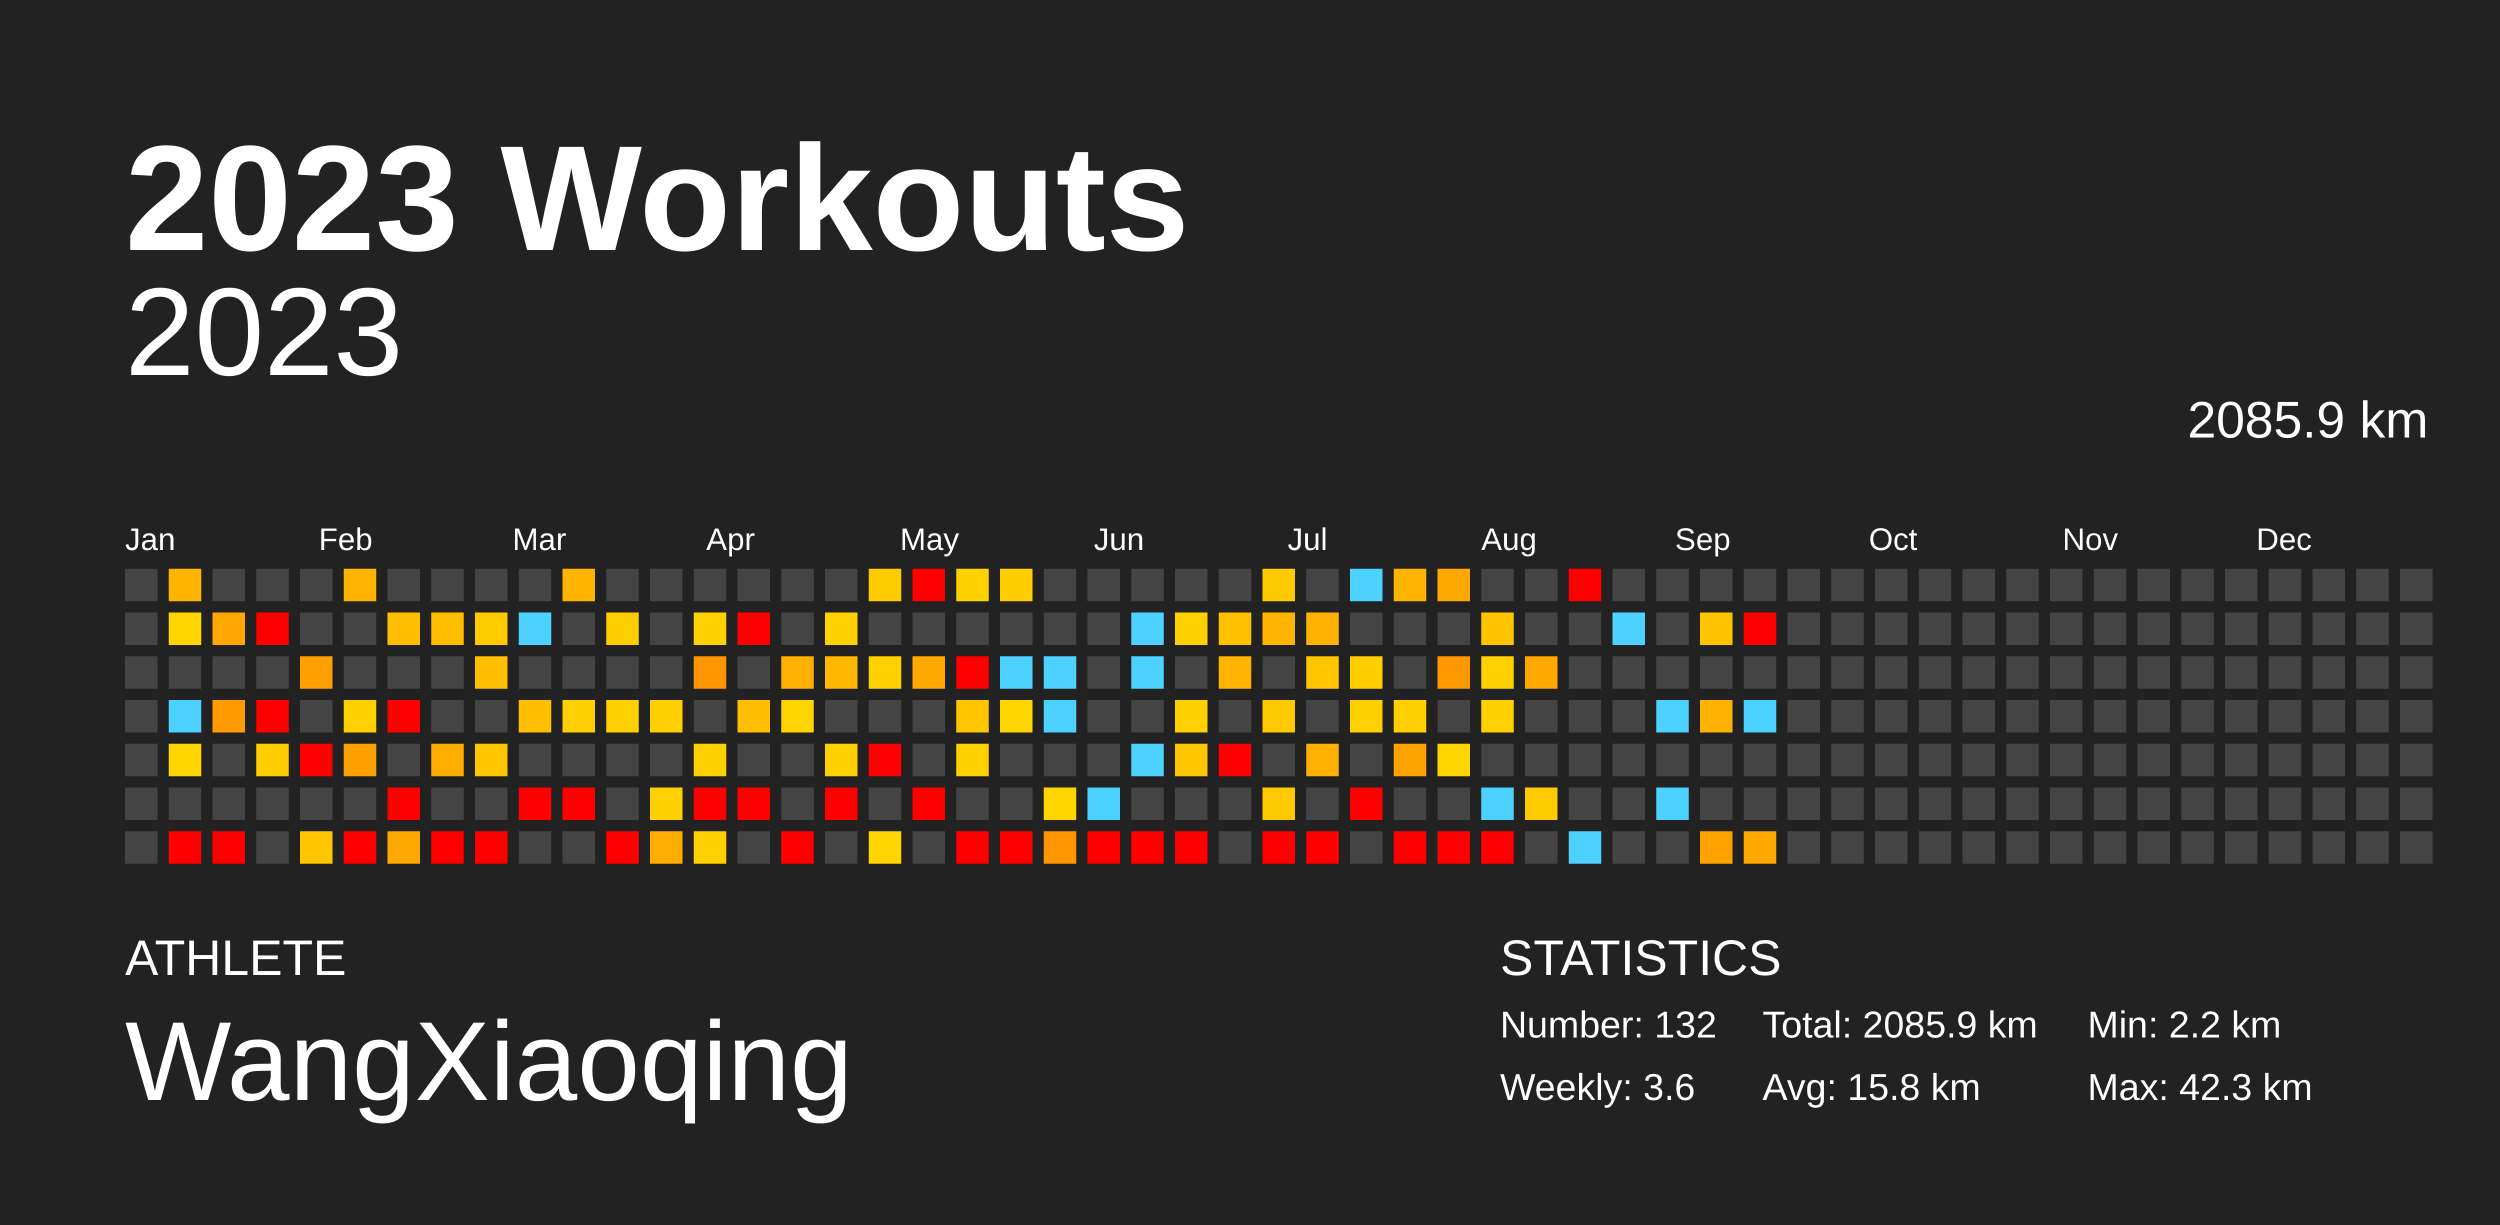
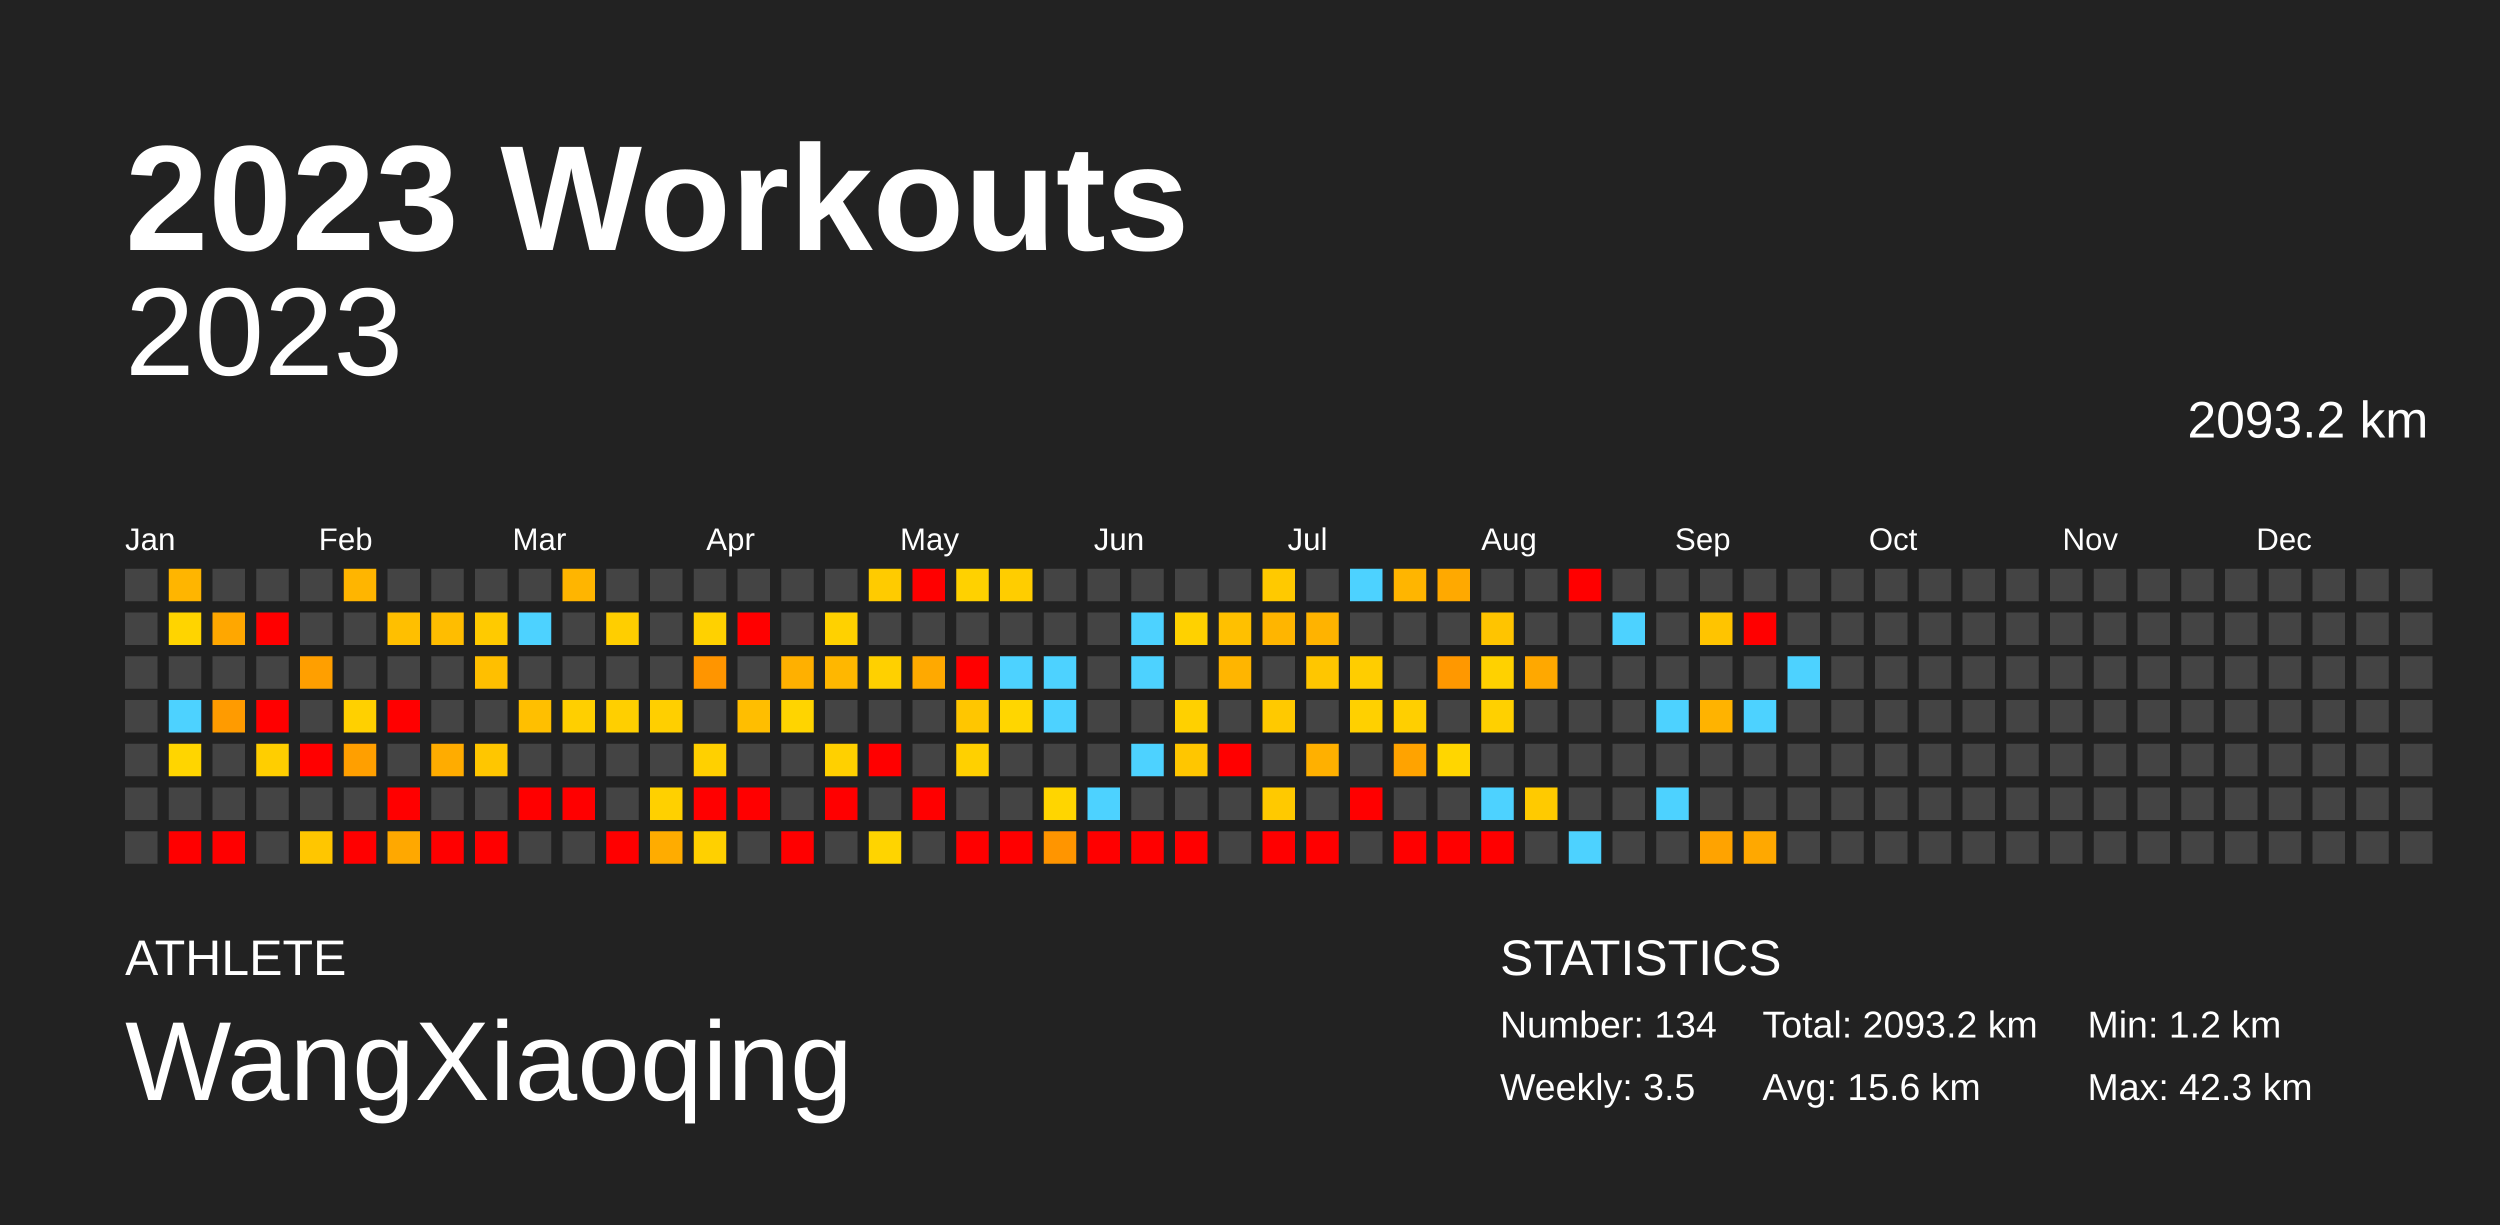
<svg xmlns="http://www.w3.org/2000/svg" baseProfile="full" height="98mm" version="1.1" viewBox="0,0,200,98" width="200mm">
  <defs />
  <rect fill="#222222" height="98" width="200" x="0" y="0" />
  <text fill="#FFFFFF" style="font-size:12px; font-family:Arial; font-weight:bold;" x="10" y="20">2023 Workouts</text>
  <text fill="#FFFFFF" style="font-size:4px; font-family:Arial" x="10" y="78">ATHLETE</text>
  <text fill="#FFFFFF" style="font-size:9px; font-family:Arial" x="10" y="88">WangXiaoqing</text>
  <text fill="#FFFFFF" style="font-size:4px; font-family:Arial" x="120" y="78">STATISTICS</text>
-   <text fill="#FFFFFF" style="font-size:3px; font-family:Arial" x="120" y="83">Number: 132</text>
-   <text fill="#FFFFFF" style="font-size:3px; font-family:Arial" x="120" y="88">Weekly: 3.6</text>
-   <text fill="#FFFFFF" style="font-size:3px; font-family:Arial" x="141" y="83">Total: 2085.9 km</text>
-   <text fill="#FFFFFF" style="font-size:3px; font-family:Arial" x="141" y="88">Avg: 15.8 km</text>
-   <text fill="#FFFFFF" style="font-size:3px; font-family:Arial" x="167" y="83">Min: 2.2 km</text>
+   <text fill="#FFFFFF" style="font-size:3px; font-family:Arial" x="120" y="83">Number: 134</text>
+   <text fill="#FFFFFF" style="font-size:3px; font-family:Arial" x="120" y="88">Weekly: 3.5</text>
+   <text fill="#FFFFFF" style="font-size:3px; font-family:Arial" x="141" y="83">Total: 2093.2 km</text>
+   <text fill="#FFFFFF" style="font-size:3px; font-family:Arial" x="141" y="88">Avg: 15.6 km</text>
+   <text fill="#FFFFFF" style="font-size:3px; font-family:Arial" x="167" y="83">Min: 1.2 km</text>
  <text fill="#FFFFFF" style="font-size:3px; font-family:Arial" x="167" y="88">Max: 42.3 km</text>
  <text alignment-baseline="hanging" fill="#FFFFFF" style="font-size:10.0px; font-family:Arial;" x="10" y="30">2023</text>
-   <text alignment-baseline="hanging" fill="#FFFFFF" style="font-size:4.125px; font-family:Arial;" x="175" y="35">2085.9 km</text>
+   <text alignment-baseline="hanging" fill="#FFFFFF" style="font-size:4.125px; font-family:Arial;" x="175" y="35">2093.2 km</text>
  <text fill="#FFFFFF" style="font-size:2.5px; font-family:Arial" x="10.0" y="44">Jan</text>
  <text fill="#FFFFFF" style="font-size:2.5px; font-family:Arial" x="25.5" y="44">Feb</text>
  <text fill="#FFFFFF" style="font-size:2.5px; font-family:Arial" x="41.0" y="44">Mar</text>
  <text fill="#FFFFFF" style="font-size:2.5px; font-family:Arial" x="56.5" y="44">Apr</text>
  <text fill="#FFFFFF" style="font-size:2.5px; font-family:Arial" x="72.0" y="44">May</text>
  <text fill="#FFFFFF" style="font-size:2.5px; font-family:Arial" x="87.5" y="44">Jun</text>
  <text fill="#FFFFFF" style="font-size:2.5px; font-family:Arial" x="103.0" y="44">Jul</text>
  <text fill="#FFFFFF" style="font-size:2.5px; font-family:Arial" x="118.5" y="44">Aug</text>
  <text fill="#FFFFFF" style="font-size:2.5px; font-family:Arial" x="134.0" y="44">Sep</text>
  <text fill="#FFFFFF" style="font-size:2.5px; font-family:Arial" x="149.5" y="44">Oct</text>
  <text fill="#FFFFFF" style="font-size:2.5px; font-family:Arial" x="165.0" y="44">Nov</text>
  <text fill="#FFFFFF" style="font-size:2.5px; font-family:Arial" x="180.5" y="44">Dec</text>
  <rect fill="#444444" height="2.6" width="2.6" x="10.0" y="45.5" />
  <rect fill="#444444" height="2.6" width="2.6" x="10.0" y="49.0" />
  <rect fill="#444444" height="2.6" width="2.6" x="10.0" y="52.5" />
  <rect fill="#444444" height="2.6" width="2.6" x="10.0" y="56.0" />
  <rect fill="#444444" height="2.6" width="2.6" x="10.0" y="59.5" />
  <rect fill="#444444" height="2.6" width="2.6" x="10.0" y="63.0" />
  <rect fill="#444444" height="2.6" width="2.6" x="10.0" y="66.5" />
  <rect fill="#ffb500" height="2.6" width="2.6" x="13.5" y="45.5" />
  <rect fill="#ffd400" height="2.6" width="2.6" x="13.5" y="49.0" />
  <rect fill="#444444" height="2.6" width="2.6" x="13.5" y="52.5" />
  <rect fill="#4dd2ff" height="2.6" width="2.6" x="13.5" y="56.0" />
  <rect fill="#ffd500" height="2.6" width="2.6" x="13.5" y="59.5" />
  <rect fill="#444444" height="2.6" width="2.6" x="13.5" y="63.0" />
  <rect fill="red" height="2.6" width="2.6" x="13.5" y="66.5" />
  <rect fill="#444444" height="2.6" width="2.6" x="17.0" y="45.5" />
  <rect fill="#ffa700" height="2.6" width="2.6" x="17.0" y="49.0" />
  <rect fill="#444444" height="2.6" width="2.6" x="17.0" y="52.5" />
  <rect fill="#ff9b00" height="2.6" width="2.6" x="17.0" y="56.0" />
  <rect fill="#444444" height="2.6" width="2.6" x="17.0" y="59.5" />
  <rect fill="#444444" height="2.6" width="2.6" x="17.0" y="63.0" />
  <rect fill="red" height="2.6" width="2.6" x="17.0" y="66.5" />
  <rect fill="#444444" height="2.6" width="2.6" x="20.5" y="45.5" />
  <rect fill="red" height="2.6" width="2.6" x="20.5" y="49.0" />
  <rect fill="#444444" height="2.6" width="2.6" x="20.5" y="52.5" />
  <rect fill="red" height="2.6" width="2.6" x="20.5" y="56.0" />
  <rect fill="#ffce00" height="2.6" width="2.6" x="20.5" y="59.5" />
  <rect fill="#444444" height="2.6" width="2.6" x="20.5" y="63.0" />
  <rect fill="#444444" height="2.6" width="2.6" x="20.5" y="66.5" />
  <rect fill="#444444" height="2.6" width="2.6" x="24.0" y="45.5" />
  <rect fill="#444444" height="2.6" width="2.6" x="24.0" y="49.0" />
  <rect fill="#ff9f00" height="2.6" width="2.6" x="24.0" y="52.5" />
  <rect fill="#444444" height="2.6" width="2.6" x="24.0" y="56.0" />
  <rect fill="red" height="2.6" width="2.6" x="24.0" y="59.5" />
  <rect fill="#444444" height="2.6" width="2.6" x="24.0" y="63.0" />
  <rect fill="#ffc600" height="2.6" width="2.6" x="24.0" y="66.5" />
  <rect fill="#ffb500" height="2.6" width="2.6" x="27.5" y="45.5" />
  <rect fill="#444444" height="2.6" width="2.6" x="27.5" y="49.0" />
  <rect fill="#444444" height="2.6" width="2.6" x="27.5" y="52.5" />
  <rect fill="#ffd000" height="2.6" width="2.6" x="27.5" y="56.0" />
  <rect fill="#ff9f00" height="2.6" width="2.6" x="27.5" y="59.5" />
  <rect fill="#444444" height="2.6" width="2.6" x="27.5" y="63.0" />
  <rect fill="red" height="2.6" width="2.6" x="27.5" y="66.5" />
  <rect fill="#444444" height="2.6" width="2.6" x="31.0" y="45.5" />
  <rect fill="#ffbf00" height="2.6" width="2.6" x="31.0" y="49.0" />
  <rect fill="#444444" height="2.6" width="2.6" x="31.0" y="52.5" />
  <rect fill="red" height="2.6" width="2.6" x="31.0" y="56.0" />
  <rect fill="#444444" height="2.6" width="2.6" x="31.0" y="59.5" />
  <rect fill="red" height="2.6" width="2.6" x="31.0" y="63.0" />
  <rect fill="#ffa800" height="2.6" width="2.6" x="31.0" y="66.5" />
  <rect fill="#444444" height="2.6" width="2.6" x="34.5" y="45.5" />
  <rect fill="#ffbd00" height="2.6" width="2.6" x="34.5" y="49.0" />
  <rect fill="#444444" height="2.6" width="2.6" x="34.5" y="52.5" />
  <rect fill="#444444" height="2.6" width="2.6" x="34.5" y="56.0" />
  <rect fill="#ffac00" height="2.6" width="2.6" x="34.5" y="59.5" />
  <rect fill="#444444" height="2.6" width="2.6" x="34.5" y="63.0" />
  <rect fill="red" height="2.6" width="2.6" x="34.5" y="66.5" />
  <rect fill="#444444" height="2.6" width="2.6" x="38.0" y="45.5" />
  <rect fill="#ffca00" height="2.6" width="2.6" x="38.0" y="49.0" />
  <rect fill="#ffbf00" height="2.6" width="2.6" x="38.0" y="52.5" />
  <rect fill="#444444" height="2.6" width="2.6" x="38.0" y="56.0" />
  <rect fill="#ffc600" height="2.6" width="2.6" x="38.0" y="59.5" />
  <rect fill="#444444" height="2.6" width="2.6" x="38.0" y="63.0" />
  <rect fill="red" height="2.6" width="2.6" x="38.0" y="66.5" />
  <rect fill="#444444" height="2.6" width="2.6" x="41.5" y="45.5" />
  <rect fill="#4dd2ff" height="2.6" width="2.6" x="41.5" y="49.0" />
  <rect fill="#444444" height="2.6" width="2.6" x="41.5" y="52.5" />
  <rect fill="#ffbf00" height="2.6" width="2.6" x="41.5" y="56.0" />
  <rect fill="#444444" height="2.6" width="2.6" x="41.5" y="59.5" />
  <rect fill="red" height="2.6" width="2.6" x="41.5" y="63.0" />
  <rect fill="#444444" height="2.6" width="2.6" x="41.5" y="66.5" />
  <rect fill="#ffb500" height="2.6" width="2.6" x="45.0" y="45.5" />
  <rect fill="#444444" height="2.6" width="2.6" x="45.0" y="49.0" />
  <rect fill="#444444" height="2.6" width="2.6" x="45.0" y="52.5" />
  <rect fill="#ffcf00" height="2.6" width="2.6" x="45.0" y="56.0" />
  <rect fill="#444444" height="2.6" width="2.6" x="45.0" y="59.5" />
  <rect fill="red" height="2.6" width="2.6" x="45.0" y="63.0" />
  <rect fill="#444444" height="2.6" width="2.6" x="45.0" y="66.5" />
  <rect fill="#444444" height="2.6" width="2.6" x="48.5" y="45.5" />
  <rect fill="#ffce00" height="2.6" width="2.6" x="48.5" y="49.0" />
  <rect fill="#444444" height="2.6" width="2.6" x="48.5" y="52.5" />
  <rect fill="#ffcf00" height="2.6" width="2.6" x="48.5" y="56.0" />
  <rect fill="#444444" height="2.6" width="2.6" x="48.5" y="59.5" />
  <rect fill="#444444" height="2.6" width="2.6" x="48.5" y="63.0" />
  <rect fill="red" height="2.6" width="2.6" x="48.5" y="66.5" />
  <rect fill="#444444" height="2.6" width="2.6" x="52.0" y="45.5" />
  <rect fill="#444444" height="2.6" width="2.6" x="52.0" y="49.0" />
  <rect fill="#444444" height="2.6" width="2.6" x="52.0" y="52.5" />
  <rect fill="#ffcf00" height="2.6" width="2.6" x="52.0" y="56.0" />
  <rect fill="#444444" height="2.6" width="2.6" x="52.0" y="59.5" />
  <rect fill="#ffd000" height="2.6" width="2.6" x="52.0" y="63.0" />
  <rect fill="#ffac00" height="2.6" width="2.6" x="52.0" y="66.5" />
  <rect fill="#444444" height="2.6" width="2.6" x="55.5" y="45.5" />
  <rect fill="#ffd100" height="2.6" width="2.6" x="55.5" y="49.0" />
  <rect fill="#ff9500" height="2.6" width="2.6" x="55.5" y="52.5" />
  <rect fill="#444444" height="2.6" width="2.6" x="55.5" y="56.0" />
  <rect fill="#ffd000" height="2.6" width="2.6" x="55.5" y="59.5" />
  <rect fill="red" height="2.6" width="2.6" x="55.5" y="63.0" />
  <rect fill="#ffd000" height="2.6" width="2.6" x="55.5" y="66.5" />
  <rect fill="#444444" height="2.6" width="2.6" x="59.0" y="45.5" />
  <rect fill="red" height="2.6" width="2.6" x="59.0" y="49.0" />
  <rect fill="#444444" height="2.6" width="2.6" x="59.0" y="52.5" />
  <rect fill="#ffbe00" height="2.6" width="2.6" x="59.0" y="56.0" />
  <rect fill="#444444" height="2.6" width="2.6" x="59.0" y="59.5" />
  <rect fill="red" height="2.6" width="2.6" x="59.0" y="63.0" />
  <rect fill="#444444" height="2.6" width="2.6" x="59.0" y="66.5" />
  <rect fill="#444444" height="2.6" width="2.6" x="62.5" y="45.5" />
  <rect fill="#444444" height="2.6" width="2.6" x="62.5" y="49.0" />
  <rect fill="#ffb000" height="2.6" width="2.6" x="62.5" y="52.5" />
  <rect fill="#ffd400" height="2.6" width="2.6" x="62.5" y="56.0" />
  <rect fill="#444444" height="2.6" width="2.6" x="62.5" y="59.5" />
  <rect fill="#444444" height="2.6" width="2.6" x="62.5" y="63.0" />
  <rect fill="red" height="2.6" width="2.6" x="62.5" y="66.5" />
  <rect fill="#444444" height="2.6" width="2.6" x="66.0" y="45.5" />
  <rect fill="#ffd100" height="2.6" width="2.6" x="66.0" y="49.0" />
  <rect fill="#ffb700" height="2.6" width="2.6" x="66.0" y="52.5" />
  <rect fill="#444444" height="2.6" width="2.6" x="66.0" y="56.0" />
  <rect fill="#ffd000" height="2.6" width="2.6" x="66.0" y="59.5" />
  <rect fill="red" height="2.6" width="2.6" x="66.0" y="63.0" />
  <rect fill="#444444" height="2.6" width="2.6" x="66.0" y="66.5" />
  <rect fill="#ffcb00" height="2.6" width="2.6" x="69.5" y="45.5" />
  <rect fill="#444444" height="2.6" width="2.6" x="69.5" y="49.0" />
  <rect fill="#ffd000" height="2.6" width="2.6" x="69.5" y="52.5" />
  <rect fill="#444444" height="2.6" width="2.6" x="69.5" y="56.0" />
  <rect fill="red" height="2.6" width="2.6" x="69.5" y="59.5" />
  <rect fill="#444444" height="2.6" width="2.6" x="69.5" y="63.0" />
  <rect fill="#ffd400" height="2.6" width="2.6" x="69.5" y="66.5" />
  <rect fill="red" height="2.6" width="2.6" x="73.0" y="45.5" />
  <rect fill="#444444" height="2.6" width="2.6" x="73.0" y="49.0" />
  <rect fill="#ffa900" height="2.6" width="2.6" x="73.0" y="52.5" />
  <rect fill="#444444" height="2.6" width="2.6" x="73.0" y="56.0" />
  <rect fill="#444444" height="2.6" width="2.6" x="73.0" y="59.5" />
  <rect fill="red" height="2.6" width="2.6" x="73.0" y="63.0" />
  <rect fill="#444444" height="2.6" width="2.6" x="73.0" y="66.5" />
  <rect fill="#ffd100" height="2.6" width="2.6" x="76.5" y="45.5" />
  <rect fill="#444444" height="2.6" width="2.6" x="76.5" y="49.0" />
  <rect fill="red" height="2.6" width="2.6" x="76.5" y="52.5" />
  <rect fill="#ffc600" height="2.6" width="2.6" x="76.5" y="56.0" />
  <rect fill="#ffd000" height="2.6" width="2.6" x="76.5" y="59.5" />
  <rect fill="#444444" height="2.6" width="2.6" x="76.5" y="63.0" />
  <rect fill="red" height="2.6" width="2.6" x="76.5" y="66.5" />
  <rect fill="#ffcd00" height="2.6" width="2.6" x="80.0" y="45.5" />
  <rect fill="#444444" height="2.6" width="2.6" x="80.0" y="49.0" />
  <rect fill="#4dd2ff" height="2.6" width="2.6" x="80.0" y="52.5" />
  <rect fill="#ffd600" height="2.6" width="2.6" x="80.0" y="56.0" />
  <rect fill="#444444" height="2.6" width="2.6" x="80.0" y="59.5" />
  <rect fill="#444444" height="2.6" width="2.6" x="80.0" y="63.0" />
  <rect fill="red" height="2.6" width="2.6" x="80.0" y="66.5" />
  <rect fill="#444444" height="2.6" width="2.6" x="83.5" y="45.5" />
  <rect fill="#444444" height="2.6" width="2.6" x="83.5" y="49.0" />
  <rect fill="#4dd2ff" height="2.6" width="2.6" x="83.5" y="52.5" />
  <rect fill="#4dd2ff" height="2.6" width="2.6" x="83.5" y="56.0" />
  <rect fill="#444444" height="2.6" width="2.6" x="83.5" y="59.5" />
  <rect fill="#ffd500" height="2.6" width="2.6" x="83.5" y="63.0" />
  <rect fill="#ff9500" height="2.6" width="2.6" x="83.5" y="66.5" />
  <rect fill="#444444" height="2.6" width="2.6" x="87.0" y="45.5" />
  <rect fill="#444444" height="2.6" width="2.6" x="87.0" y="49.0" />
  <rect fill="#444444" height="2.6" width="2.6" x="87.0" y="52.5" />
  <rect fill="#444444" height="2.6" width="2.6" x="87.0" y="56.0" />
  <rect fill="#444444" height="2.6" width="2.6" x="87.0" y="59.5" />
  <rect fill="#4dd2ff" height="2.6" width="2.6" x="87.0" y="63.0" />
  <rect fill="red" height="2.6" width="2.6" x="87.0" y="66.5" />
  <rect fill="#444444" height="2.6" width="2.6" x="90.5" y="45.5" />
  <rect fill="#4dd2ff" height="2.6" width="2.6" x="90.5" y="49.0" />
  <rect fill="#4dd2ff" height="2.6" width="2.6" x="90.5" y="52.5" />
  <rect fill="#444444" height="2.6" width="2.6" x="90.5" y="56.0" />
  <rect fill="#4dd2ff" height="2.6" width="2.6" x="90.5" y="59.5" />
  <rect fill="#444444" height="2.6" width="2.6" x="90.5" y="63.0" />
  <rect fill="red" height="2.6" width="2.6" x="90.5" y="66.5" />
  <rect fill="#444444" height="2.6" width="2.6" x="94.0" y="45.5" />
  <rect fill="#ffd100" height="2.6" width="2.6" x="94.0" y="49.0" />
  <rect fill="#444444" height="2.6" width="2.6" x="94.0" y="52.5" />
  <rect fill="#ffd000" height="2.6" width="2.6" x="94.0" y="56.0" />
  <rect fill="#ffc600" height="2.6" width="2.6" x="94.0" y="59.5" />
  <rect fill="#444444" height="2.6" width="2.6" x="94.0" y="63.0" />
  <rect fill="red" height="2.6" width="2.6" x="94.0" y="66.5" />
  <rect fill="#444444" height="2.6" width="2.6" x="97.5" y="45.5" />
  <rect fill="#ffc000" height="2.6" width="2.6" x="97.5" y="49.0" />
  <rect fill="#ffb500" height="2.6" width="2.6" x="97.5" y="52.5" />
  <rect fill="#444444" height="2.6" width="2.6" x="97.5" y="56.0" />
  <rect fill="red" height="2.6" width="2.6" x="97.5" y="59.5" />
  <rect fill="#444444" height="2.6" width="2.6" x="97.5" y="63.0" />
  <rect fill="#444444" height="2.6" width="2.6" x="97.5" y="66.5" />
  <rect fill="#ffc900" height="2.6" width="2.6" x="101.0" y="45.5" />
  <rect fill="#ffb500" height="2.6" width="2.6" x="101.0" y="49.0" />
  <rect fill="#444444" height="2.6" width="2.6" x="101.0" y="52.5" />
  <rect fill="#ffc900" height="2.6" width="2.6" x="101.0" y="56.0" />
  <rect fill="#444444" height="2.6" width="2.6" x="101.0" y="59.5" />
  <rect fill="#ffc900" height="2.6" width="2.6" x="101.0" y="63.0" />
  <rect fill="red" height="2.6" width="2.6" x="101.0" y="66.5" />
  <rect fill="#444444" height="2.6" width="2.6" x="104.5" y="45.5" />
  <rect fill="#ffb300" height="2.6" width="2.6" x="104.5" y="49.0" />
  <rect fill="#ffc600" height="2.6" width="2.6" x="104.5" y="52.5" />
  <rect fill="#444444" height="2.6" width="2.6" x="104.5" y="56.0" />
  <rect fill="#ffb000" height="2.6" width="2.6" x="104.5" y="59.5" />
  <rect fill="#444444" height="2.6" width="2.6" x="104.5" y="63.0" />
  <rect fill="red" height="2.6" width="2.6" x="104.5" y="66.5" />
  <rect fill="#4dd2ff" height="2.6" width="2.6" x="108.0" y="45.5" />
  <rect fill="#444444" height="2.6" width="2.6" x="108.0" y="49.0" />
  <rect fill="#ffcd00" height="2.6" width="2.6" x="108.0" y="52.5" />
  <rect fill="#ffd000" height="2.6" width="2.6" x="108.0" y="56.0" />
  <rect fill="#444444" height="2.6" width="2.6" x="108.0" y="59.5" />
  <rect fill="red" height="2.6" width="2.6" x="108.0" y="63.0" />
  <rect fill="#444444" height="2.6" width="2.6" x="108.0" y="66.5" />
  <rect fill="#ffb500" height="2.6" width="2.6" x="111.5" y="45.5" />
  <rect fill="#444444" height="2.6" width="2.6" x="111.5" y="49.0" />
  <rect fill="#444444" height="2.6" width="2.6" x="111.5" y="52.5" />
  <rect fill="#ffcf00" height="2.6" width="2.6" x="111.5" y="56.0" />
  <rect fill="#ffa300" height="2.6" width="2.6" x="111.5" y="59.5" />
  <rect fill="#444444" height="2.6" width="2.6" x="111.5" y="63.0" />
  <rect fill="red" height="2.6" width="2.6" x="111.5" y="66.5" />
  <rect fill="#ffa900" height="2.6" width="2.6" x="115.0" y="45.5" />
  <rect fill="#444444" height="2.6" width="2.6" x="115.0" y="49.0" />
  <rect fill="#ff9800" height="2.6" width="2.6" x="115.0" y="52.5" />
  <rect fill="#444444" height="2.6" width="2.6" x="115.0" y="56.0" />
  <rect fill="#ffd600" height="2.6" width="2.6" x="115.0" y="59.5" />
  <rect fill="#444444" height="2.6" width="2.6" x="115.0" y="63.0" />
  <rect fill="red" height="2.6" width="2.6" x="115.0" y="66.5" />
  <rect fill="#444444" height="2.6" width="2.6" x="118.5" y="45.5" />
  <rect fill="#ffc400" height="2.6" width="2.6" x="118.5" y="49.0" />
  <rect fill="#ffd100" height="2.6" width="2.6" x="118.5" y="52.5" />
  <rect fill="#ffd000" height="2.6" width="2.6" x="118.5" y="56.0" />
  <rect fill="#444444" height="2.6" width="2.6" x="118.5" y="59.5" />
  <rect fill="#4dd2ff" height="2.6" width="2.6" x="118.5" y="63.0" />
  <rect fill="red" height="2.6" width="2.6" x="118.5" y="66.5" />
  <rect fill="#444444" height="2.6" width="2.6" x="122.0" y="45.5" />
  <rect fill="#444444" height="2.6" width="2.6" x="122.0" y="49.0" />
  <rect fill="#ffa800" height="2.6" width="2.6" x="122.0" y="52.5" />
  <rect fill="#444444" height="2.6" width="2.6" x="122.0" y="56.0" />
  <rect fill="#444444" height="2.6" width="2.6" x="122.0" y="59.5" />
  <rect fill="#ffca00" height="2.6" width="2.6" x="122.0" y="63.0" />
  <rect fill="#444444" height="2.6" width="2.6" x="122.0" y="66.5" />
  <rect fill="red" height="2.6" width="2.6" x="125.5" y="45.5" />
  <rect fill="#444444" height="2.6" width="2.6" x="125.5" y="49.0" />
  <rect fill="#444444" height="2.6" width="2.6" x="125.5" y="52.5" />
  <rect fill="#444444" height="2.6" width="2.6" x="125.5" y="56.0" />
  <rect fill="#444444" height="2.6" width="2.6" x="125.5" y="59.5" />
  <rect fill="#444444" height="2.6" width="2.6" x="125.5" y="63.0" />
  <rect fill="#4dd2ff" height="2.6" width="2.6" x="125.5" y="66.5" />
  <rect fill="#444444" height="2.6" width="2.6" x="129.0" y="45.5" />
  <rect fill="#4dd2ff" height="2.6" width="2.6" x="129.0" y="49.0" />
  <rect fill="#444444" height="2.6" width="2.6" x="129.0" y="52.5" />
  <rect fill="#444444" height="2.6" width="2.6" x="129.0" y="56.0" />
  <rect fill="#444444" height="2.6" width="2.6" x="129.0" y="59.5" />
  <rect fill="#444444" height="2.6" width="2.6" x="129.0" y="63.0" />
  <rect fill="#444444" height="2.6" width="2.6" x="129.0" y="66.5" />
  <rect fill="#444444" height="2.6" width="2.6" x="132.5" y="45.5" />
  <rect fill="#444444" height="2.6" width="2.6" x="132.5" y="49.0" />
  <rect fill="#444444" height="2.6" width="2.6" x="132.5" y="52.5" />
  <rect fill="#4dd2ff" height="2.6" width="2.6" x="132.5" y="56.0" />
  <rect fill="#444444" height="2.6" width="2.6" x="132.5" y="59.5" />
  <rect fill="#4dd2ff" height="2.6" width="2.6" x="132.5" y="63.0" />
  <rect fill="#444444" height="2.6" width="2.6" x="132.5" y="66.5" />
  <rect fill="#444444" height="2.6" width="2.6" x="136.0" y="45.5" />
  <rect fill="#ffc400" height="2.6" width="2.6" x="136.0" y="49.0" />
  <rect fill="#444444" height="2.6" width="2.6" x="136.0" y="52.5" />
  <rect fill="#ffb300" height="2.6" width="2.6" x="136.0" y="56.0" />
  <rect fill="#444444" height="2.6" width="2.6" x="136.0" y="59.5" />
  <rect fill="#444444" height="2.6" width="2.6" x="136.0" y="63.0" />
  <rect fill="#ffa300" height="2.6" width="2.6" x="136.0" y="66.5" />
  <rect fill="#444444" height="2.6" width="2.6" x="139.5" y="45.5" />
  <rect fill="red" height="2.6" width="2.6" x="139.5" y="49.0" />
  <rect fill="#444444" height="2.6" width="2.6" x="139.5" y="52.5" />
  <rect fill="#4dd2ff" height="2.6" width="2.6" x="139.5" y="56.0" />
  <rect fill="#444444" height="2.6" width="2.6" x="139.5" y="59.5" />
  <rect fill="#444444" height="2.6" width="2.6" x="139.5" y="63.0" />
  <rect fill="#ffa800" height="2.6" width="2.6" x="139.5" y="66.5" />
  <rect fill="#444444" height="2.6" width="2.6" x="143.0" y="45.5" />
  <rect fill="#444444" height="2.6" width="2.6" x="143.0" y="49.0" />
-   <rect fill="#444444" height="2.6" width="2.6" x="143.0" y="52.5" />
+   <rect fill="#4dd2ff" height="2.6" width="2.6" x="143.0" y="52.5" />
  <rect fill="#444444" height="2.6" width="2.6" x="143.0" y="56.0" />
  <rect fill="#444444" height="2.6" width="2.6" x="143.0" y="59.5" />
  <rect fill="#444444" height="2.6" width="2.6" x="143.0" y="63.0" />
  <rect fill="#444444" height="2.6" width="2.6" x="143.0" y="66.5" />
  <rect fill="#444444" height="2.6" width="2.6" x="146.5" y="45.5" />
  <rect fill="#444444" height="2.6" width="2.6" x="146.5" y="49.0" />
  <rect fill="#444444" height="2.6" width="2.6" x="146.5" y="52.5" />
  <rect fill="#444444" height="2.6" width="2.6" x="146.5" y="56.0" />
  <rect fill="#444444" height="2.6" width="2.6" x="146.5" y="59.5" />
  <rect fill="#444444" height="2.6" width="2.6" x="146.5" y="63.0" />
  <rect fill="#444444" height="2.6" width="2.6" x="146.5" y="66.5" />
  <rect fill="#444444" height="2.6" width="2.6" x="150.0" y="45.5" />
  <rect fill="#444444" height="2.6" width="2.6" x="150.0" y="49.0" />
  <rect fill="#444444" height="2.6" width="2.6" x="150.0" y="52.5" />
  <rect fill="#444444" height="2.6" width="2.6" x="150.0" y="56.0" />
  <rect fill="#444444" height="2.6" width="2.6" x="150.0" y="59.5" />
  <rect fill="#444444" height="2.6" width="2.6" x="150.0" y="63.0" />
  <rect fill="#444444" height="2.6" width="2.6" x="150.0" y="66.5" />
  <rect fill="#444444" height="2.6" width="2.6" x="153.5" y="45.5" />
  <rect fill="#444444" height="2.6" width="2.6" x="153.5" y="49.0" />
  <rect fill="#444444" height="2.6" width="2.6" x="153.5" y="52.5" />
  <rect fill="#444444" height="2.6" width="2.6" x="153.5" y="56.0" />
  <rect fill="#444444" height="2.6" width="2.6" x="153.5" y="59.5" />
  <rect fill="#444444" height="2.6" width="2.6" x="153.5" y="63.0" />
  <rect fill="#444444" height="2.6" width="2.6" x="153.5" y="66.5" />
  <rect fill="#444444" height="2.6" width="2.6" x="157.0" y="45.5" />
  <rect fill="#444444" height="2.6" width="2.6" x="157.0" y="49.0" />
  <rect fill="#444444" height="2.6" width="2.6" x="157.0" y="52.5" />
  <rect fill="#444444" height="2.6" width="2.6" x="157.0" y="56.0" />
  <rect fill="#444444" height="2.6" width="2.6" x="157.0" y="59.5" />
  <rect fill="#444444" height="2.6" width="2.6" x="157.0" y="63.0" />
  <rect fill="#444444" height="2.6" width="2.6" x="157.0" y="66.5" />
  <rect fill="#444444" height="2.6" width="2.6" x="160.5" y="45.5" />
  <rect fill="#444444" height="2.6" width="2.6" x="160.5" y="49.0" />
  <rect fill="#444444" height="2.6" width="2.6" x="160.5" y="52.5" />
  <rect fill="#444444" height="2.6" width="2.6" x="160.5" y="56.0" />
  <rect fill="#444444" height="2.6" width="2.6" x="160.5" y="59.5" />
  <rect fill="#444444" height="2.6" width="2.6" x="160.5" y="63.0" />
  <rect fill="#444444" height="2.6" width="2.6" x="160.5" y="66.5" />
  <rect fill="#444444" height="2.6" width="2.6" x="164.0" y="45.5" />
  <rect fill="#444444" height="2.6" width="2.6" x="164.0" y="49.0" />
  <rect fill="#444444" height="2.6" width="2.6" x="164.0" y="52.5" />
  <rect fill="#444444" height="2.6" width="2.6" x="164.0" y="56.0" />
  <rect fill="#444444" height="2.6" width="2.6" x="164.0" y="59.5" />
  <rect fill="#444444" height="2.6" width="2.6" x="164.0" y="63.0" />
  <rect fill="#444444" height="2.6" width="2.6" x="164.0" y="66.5" />
  <rect fill="#444444" height="2.6" width="2.6" x="167.5" y="45.5" />
  <rect fill="#444444" height="2.6" width="2.6" x="167.5" y="49.0" />
  <rect fill="#444444" height="2.6" width="2.6" x="167.5" y="52.5" />
  <rect fill="#444444" height="2.6" width="2.6" x="167.5" y="56.0" />
  <rect fill="#444444" height="2.6" width="2.6" x="167.5" y="59.5" />
  <rect fill="#444444" height="2.6" width="2.6" x="167.5" y="63.0" />
  <rect fill="#444444" height="2.6" width="2.6" x="167.5" y="66.5" />
  <rect fill="#444444" height="2.6" width="2.6" x="171.0" y="45.5" />
  <rect fill="#444444" height="2.6" width="2.6" x="171.0" y="49.0" />
  <rect fill="#444444" height="2.6" width="2.6" x="171.0" y="52.5" />
  <rect fill="#444444" height="2.6" width="2.6" x="171.0" y="56.0" />
  <rect fill="#444444" height="2.6" width="2.6" x="171.0" y="59.5" />
  <rect fill="#444444" height="2.6" width="2.6" x="171.0" y="63.0" />
  <rect fill="#444444" height="2.6" width="2.6" x="171.0" y="66.5" />
  <rect fill="#444444" height="2.6" width="2.6" x="174.5" y="45.5" />
  <rect fill="#444444" height="2.6" width="2.6" x="174.5" y="49.0" />
  <rect fill="#444444" height="2.6" width="2.6" x="174.5" y="52.5" />
  <rect fill="#444444" height="2.6" width="2.6" x="174.5" y="56.0" />
  <rect fill="#444444" height="2.6" width="2.6" x="174.5" y="59.5" />
  <rect fill="#444444" height="2.6" width="2.6" x="174.5" y="63.0" />
  <rect fill="#444444" height="2.6" width="2.6" x="174.5" y="66.5" />
  <rect fill="#444444" height="2.6" width="2.6" x="178.0" y="45.5" />
  <rect fill="#444444" height="2.6" width="2.6" x="178.0" y="49.0" />
  <rect fill="#444444" height="2.6" width="2.6" x="178.0" y="52.5" />
  <rect fill="#444444" height="2.6" width="2.6" x="178.0" y="56.0" />
  <rect fill="#444444" height="2.6" width="2.6" x="178.0" y="59.5" />
  <rect fill="#444444" height="2.6" width="2.6" x="178.0" y="63.0" />
  <rect fill="#444444" height="2.6" width="2.6" x="178.0" y="66.5" />
  <rect fill="#444444" height="2.6" width="2.6" x="181.5" y="45.5" />
  <rect fill="#444444" height="2.6" width="2.6" x="181.5" y="49.0" />
  <rect fill="#444444" height="2.6" width="2.6" x="181.5" y="52.5" />
  <rect fill="#444444" height="2.6" width="2.6" x="181.5" y="56.0" />
  <rect fill="#444444" height="2.6" width="2.6" x="181.5" y="59.5" />
  <rect fill="#444444" height="2.6" width="2.6" x="181.5" y="63.0" />
  <rect fill="#444444" height="2.6" width="2.6" x="181.5" y="66.5" />
  <rect fill="#444444" height="2.6" width="2.6" x="185.0" y="45.5" />
  <rect fill="#444444" height="2.6" width="2.6" x="185.0" y="49.0" />
  <rect fill="#444444" height="2.6" width="2.6" x="185.0" y="52.5" />
  <rect fill="#444444" height="2.6" width="2.6" x="185.0" y="56.0" />
  <rect fill="#444444" height="2.6" width="2.6" x="185.0" y="59.5" />
  <rect fill="#444444" height="2.6" width="2.6" x="185.0" y="63.0" />
  <rect fill="#444444" height="2.6" width="2.6" x="185.0" y="66.5" />
  <rect fill="#444444" height="2.6" width="2.6" x="188.5" y="45.5" />
  <rect fill="#444444" height="2.6" width="2.6" x="188.5" y="49.0" />
  <rect fill="#444444" height="2.6" width="2.6" x="188.5" y="52.5" />
  <rect fill="#444444" height="2.6" width="2.6" x="188.5" y="56.0" />
  <rect fill="#444444" height="2.6" width="2.6" x="188.5" y="59.5" />
  <rect fill="#444444" height="2.6" width="2.6" x="188.5" y="63.0" />
  <rect fill="#444444" height="2.6" width="2.6" x="188.5" y="66.5" />
  <rect fill="#444444" height="2.6" width="2.6" x="192.0" y="45.5" />
  <rect fill="#444444" height="2.6" width="2.6" x="192.0" y="49.0" />
  <rect fill="#444444" height="2.6" width="2.6" x="192.0" y="52.5" />
  <rect fill="#444444" height="2.6" width="2.6" x="192.0" y="56.0" />
  <rect fill="#444444" height="2.6" width="2.6" x="192.0" y="59.5" />
  <rect fill="#444444" height="2.6" width="2.6" x="192.0" y="63.0" />
  <rect fill="#444444" height="2.6" width="2.6" x="192.0" y="66.5" />
</svg>
